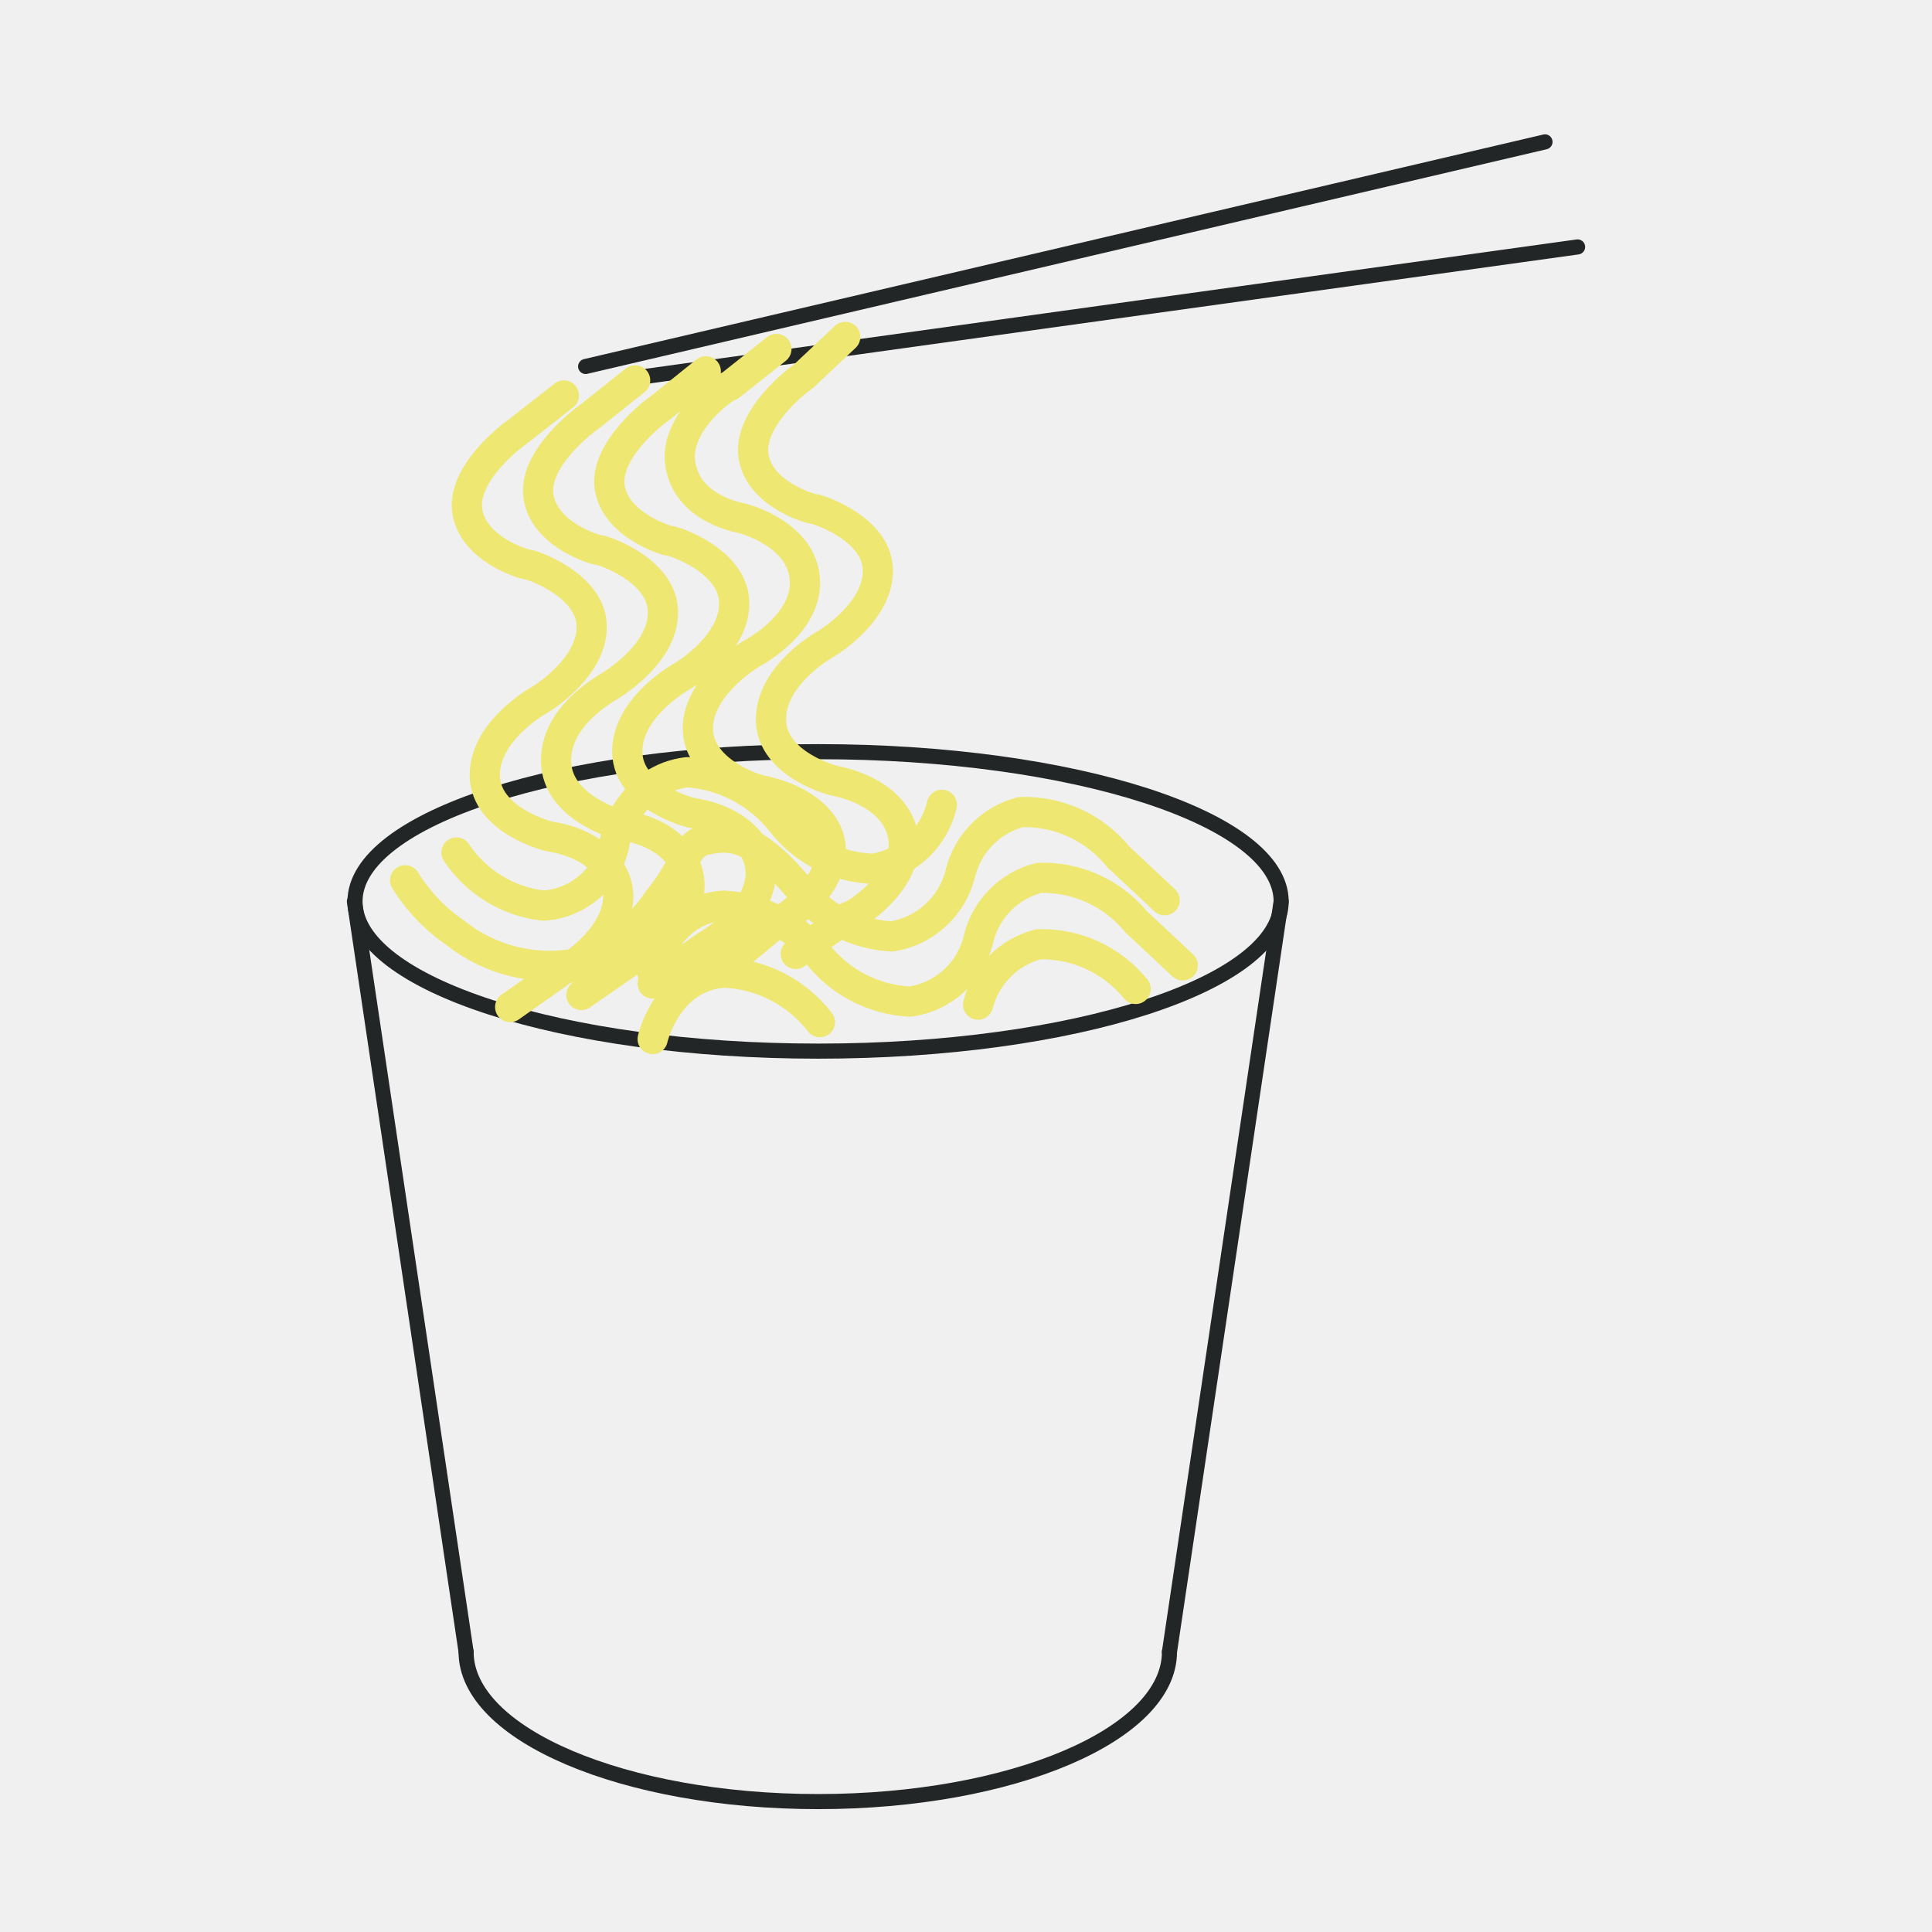
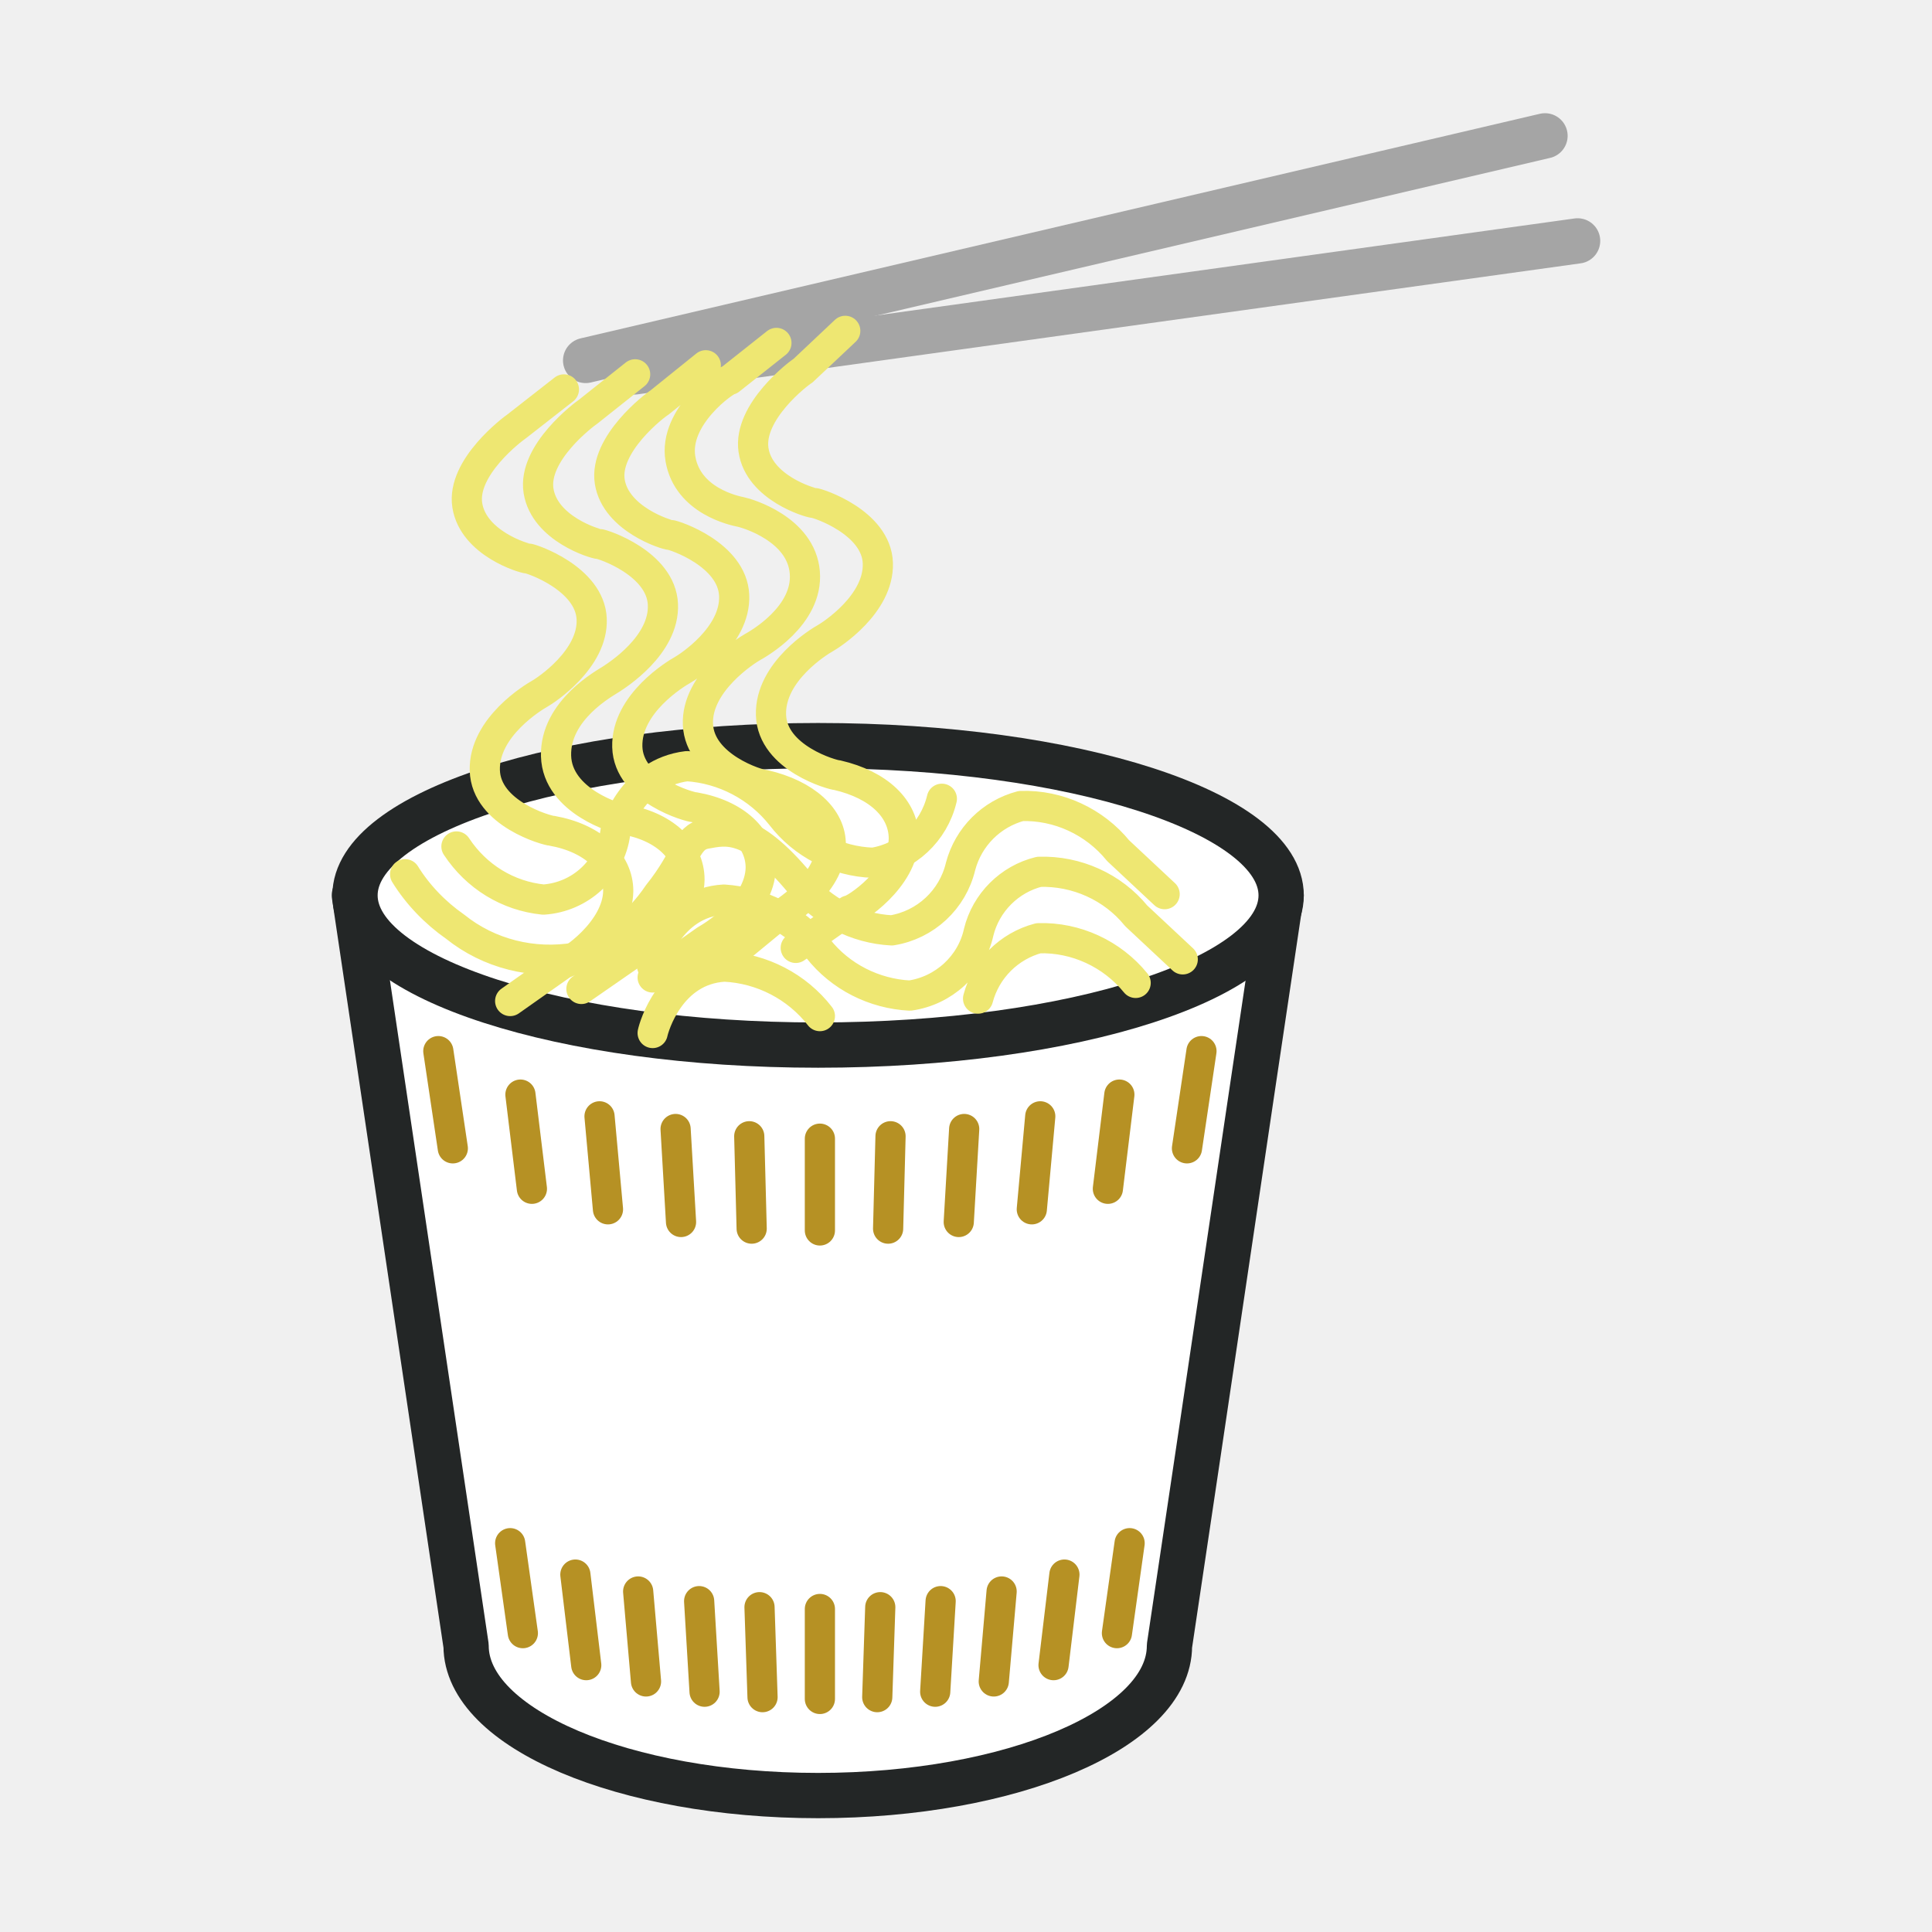
- <svg xmlns="http://www.w3.org/2000/svg" viewBox="0 0 32 32">
-   <g fill="none" stroke-linecap="round" stroke-linejoin="round">
-     <g stroke="#232626" stroke-width="0.25">
-       <ellipse cx="13.55" cy="14.93" rx="7.67" ry="2.48" />
-       <path d="M19.37,27.36c0,1.37-2.61,2.48-5.82,2.48s-5.83-1.11-5.83-2.48" />
-       <line x1="5.87" y1="14.93" x2="7.72" y2="27.36" />
-       <line x1="21.22" y1="14.93" x2="19.37" y2="27.36" />
-       <line x1="9.7" y1="6.07" x2="25.59" y2="2.35" />
-       <line x1="26.13" y1="4.09" x2="10.51" y2="6.26" />
+ <svg xmlns="http://www.w3.org/2000/svg" width="32px" height="32px" viewBox="0 0 32 32">
+   <g>
+     <g fill="#FFFFFF" stroke="#232626" stroke-width="0.75" stroke-linecap="round" stroke-linejoin="round">
+       <path d="M5.87,14.83l1.85,12.43c0,1.37,2.62,2.48,5.83,2.48c3.21,0,5.82-1.11,5.82-2.48c0.62-4.14,1.23-8.29,1.85-12.43         C16.1,14.83,10.99,14.83,5.87,14.83z" />
+       <ellipse cx="13.55" cy="14.83" rx="7.67" ry="2.48" />
    </g>
-     <g stroke="#EEE772" stroke-width="0.5">
-       <path d="M12.86,5.78l-.77.61c-.07,0-.94.61-.82,1.31s.9.86,1,.88,1,.28,1.06,1-.78,1.19-.87,1.24-.93.58-.9,1.28,1,1,1.1,1c.69.16,1.11.55,1.1,1,0,.66-.82,1.15-.91,1.2L12,16m1.18-.2.88-.62c.09,0,.9-.53.91-1.19,0-.49-.41-.89-1.1-1.05-.07,0-1.08-.28-1.1-1s.81-1.22.9-1.27.89-.56.87-1.24-1-1-1.06-1-.91-.25-1-.88.75-1.27.82-1.31L14,5.58M10.81,16.29l.88-.62c.09-.05.9-.53.91-1.2,0-.48-.41-.88-1.1-1-.07,0-1.09-.28-1.11-1s.82-1.22.91-1.27.89-.56.86-1.24-1-1-1.06-1-.9-.26-1-.88.75-1.27.82-1.31l.77-.62M9.63,16.48l.88-.61c.09-.06.9-.54.91-1.2,0-.49-.42-.89-1.1-1-.07,0-1.09-.29-1.11-1.05s.82-1.21.91-1.27.89-.56.86-1.24-1-1-1.06-1-.9-.25-1-.88.76-1.27.82-1.31l.78-.62M8.45,16.68l.88-.62c.09,0,.9-.54.91-1.2,0-.48-.42-.88-1.1-1-.07,0-1.09-.28-1.11-1s.82-1.22.91-1.27.89-.57.86-1.24-1-1-1.06-1-.9-.25-1-.88.76-1.27.82-1.31l.78-.61" />
-       <path d="M13.58,16.93A2.12,2.12,0,0,0,12,16.11c-.9.05-1.17,1-1.19,1.1m8-.83a2,2,0,0,0-1.61-.74,1.39,1.39,0,0,0-1,1M10.8,16.1c0-.07.28-1.05,1.19-1.1a2.16,2.16,0,0,1,1.56.81,2.08,2.08,0,0,0,1.52.78,1.36,1.36,0,0,0,1.14-1.05,1.38,1.38,0,0,1,1-1,2,2,0,0,1,1.61.73l.77.72M6.71,14.58a2.94,2.94,0,0,0,.83.87,2.51,2.51,0,0,0,2,.51,2.71,2.71,0,0,0,1.36-1.05c.49-.61.46-.94.79-1s.74-.17,1.56.82a2.09,2.09,0,0,0,1.52.78,1.39,1.39,0,0,0,1.14-1.06,1.39,1.39,0,0,1,1-1,2,2,0,0,1,1.61.74l.77.72M7.56,14.12A2,2,0,0,0,9,15a1.28,1.28,0,0,0,1.19-1.1c0-.07.28-1,1.19-1.11a2.19,2.19,0,0,1,1.56.82,2,2,0,0,0,1.52.78,1.39,1.39,0,0,0,1.14-1.06" />
+     <g fill="none" stroke="#A5A5A5" stroke-width="0.75" stroke-linecap="round" stroke-linejoin="round">
+       <line x1="9.7" y1="5.97" x2="25.59" y2="2.25" />
+       <line x1="26.13" y1="3.99" x2="10.51" y2="6.16" />
+     </g>
+     <g fill="none" stroke="#B69124" stroke-width="0.5" stroke-linecap="round" stroke-miterlimit="10">
+       <line x1="15.49" y1="28.02" x2="15.58" y2="26.52" />
+       <line x1="15.97" y1="18.7" x2="15.88" y2="20.24" />
+       <line x1="14.71" y1="20.35" x2="14.75" y2="18.82" />
+       <line x1="14.53" y1="28.11" x2="14.58" y2="26.62" />
+       <line x1="13.58" y1="28.14" x2="13.58" y2="26.65" />
+       <line x1="13.58" y1="18.86" x2="13.58" y2="20.38" />
+       <line x1="12.41" y1="18.82" x2="12.45" y2="20.35" />
+       <line x1="12.63" y1="28.11" x2="12.58" y2="26.62" />
+       <line x1="18.71" y1="25.56" x2="18.5" y2="27.05" />
+       <line x1="19.66" y1="19.02" x2="19.9" y2="17.41" />
+       <line x1="17.09" y1="20.03" x2="17.23" y2="18.49" />
+       <line x1="16.46" y1="27.85" x2="16.59" y2="26.36" />
+       <line x1="17.45" y1="27.58" x2="17.63" y2="26.08" />
+       <line x1="18.54" y1="18.13" x2="18.35" y2="19.69" />
+       <line x1="7.26" y1="17.41" x2="7.5" y2="19.02" />
+       <line x1="8.66" y1="27.05" x2="8.45" y2="25.56" />
+       <line x1="8.62" y1="18.13" x2="8.81" y2="19.69" />
+       <line x1="9.71" y1="27.58" x2="9.53" y2="26.08" />
+       <line x1="10.7" y1="27.85" x2="10.57" y2="26.36" />
+       <line x1="9.93" y1="18.49" x2="10.07" y2="20.03" />
+       <line x1="11.67" y1="28.02" x2="11.58" y2="26.52" />
+       <line x1="11.19" y1="18.7" x2="11.28" y2="20.24" />
+     </g>
+     <g fill="none" stroke="#EEE772" stroke-width="0.5" stroke-linecap="round" stroke-linejoin="round">
+       <path d="M12.86,5.68l-0.77,0.61c-0.07,0-0.94,0.61-0.82,1.31c0.12,0.7,0.9,0.86,1,0.88s1,0.28,1.06,1s-0.78,1.19-0.87,1.24         s-0.93,0.58-0.9,1.28s1,1,1.1,1c0.69,0.16,1.11,0.55,1.1,1c0,0.66-0.82,1.15-0.91,1.2L12,15.9 M13.18,15.7l0.88-0.62         c0.09,0,0.9-0.53,0.91-1.19c0-0.49-0.41-0.89-1.1-1.05c-0.07,0-1.08-0.28-1.1-1s0.81-1.22,0.9-1.27s0.89-0.56,0.87-1.24s-1-1-1.06-1         s-0.91-0.25-1-0.88s0.75-1.27,0.82-1.31L14,5.48 M10.81,16.19l0.88-0.62c0.09-0.05,0.9-0.53,0.91-1.2c0-0.48-0.41-0.88-1.1-1         c-0.07,0-1.09-0.28-1.11-1s0.82-1.22,0.91-1.27s0.89-0.56,0.86-1.24s-1-1-1.06-1s-0.9-0.26-1-0.88s0.75-1.27,0.82-1.31l0.77-0.62         M9.63,16.38l0.88-0.61c0.09-0.06,0.9-0.54,0.91-1.2c0-0.49-0.42-0.89-1.1-1c-0.07,0-1.09-0.29-1.11-1.05s0.82-1.21,0.91-1.27         s0.89-0.56,0.86-1.24s-1-1-1.06-1s-0.9-0.25-1-0.88s0.76-1.27,0.82-1.31l0.78-0.62 M8.45,16.58l0.88-0.62c0.09,0,0.9-0.54,0.91-1.2         c0-0.48-0.42-0.88-1.1-1c-0.07,0-1.09-0.28-1.11-1s0.82-1.22,0.91-1.27s0.89-0.57,0.86-1.24s-1-1-1.06-1s-0.9-0.25-1-0.88         S8.5,7.1,8.56,7.06l0.78-0.61" />
+       <path d="M13.58,16.83c-0.38-0.49-0.96-0.79-1.58-0.82c-0.9,0.05-1.17,1-1.19,1.1 M18.81,16.28c-0.39-0.48-0.99-0.76-1.61-0.74         c-0.49,0.13-0.87,0.51-1,1 M10.8,16c0-0.07,0.28-1.05,1.19-1.1c0.61,0.04,1.18,0.33,1.56,0.81c0.37,0.47,0.93,0.75,1.52,0.78         c0.56-0.08,1.02-0.5,1.14-1.05c0.12-0.49,0.51-0.88,1-1c0.62-0.02,1.22,0.25,1.61,0.73l0.77,0.72 M6.71,14.48c0.21,0.34,0.5,0.64,0.83,0.87         c0.56,0.45,1.29,0.63,2,0.51c0.56-0.19,1.03-0.56,1.36-1.05c0.49-0.61,0.46-0.94,0.79-1s0.74-0.17,1.56,0.82c0.37,0.46,0.93,0.75,1.52,0.78         c0.56-0.09,1.01-0.51,1.14-1.06c0.13-0.49,0.51-0.87,1-1c0.62-0.02,1.22,0.26,1.61,0.74l0.77,0.72 M7.56,14.02         C7.89,14.52,8.41,14.84,9,14.9c0.61-0.04,1.11-0.5,1.19-1.1c0-0.07,0.28-1,1.19-1.11c0.61,0.04,1.18,0.34,1.56,0.82         c0.36,0.47,0.92,0.76,1.52,0.78c0.56-0.09,1.01-0.51,1.14-1.06" />
    </g>
  </g>
</svg>
